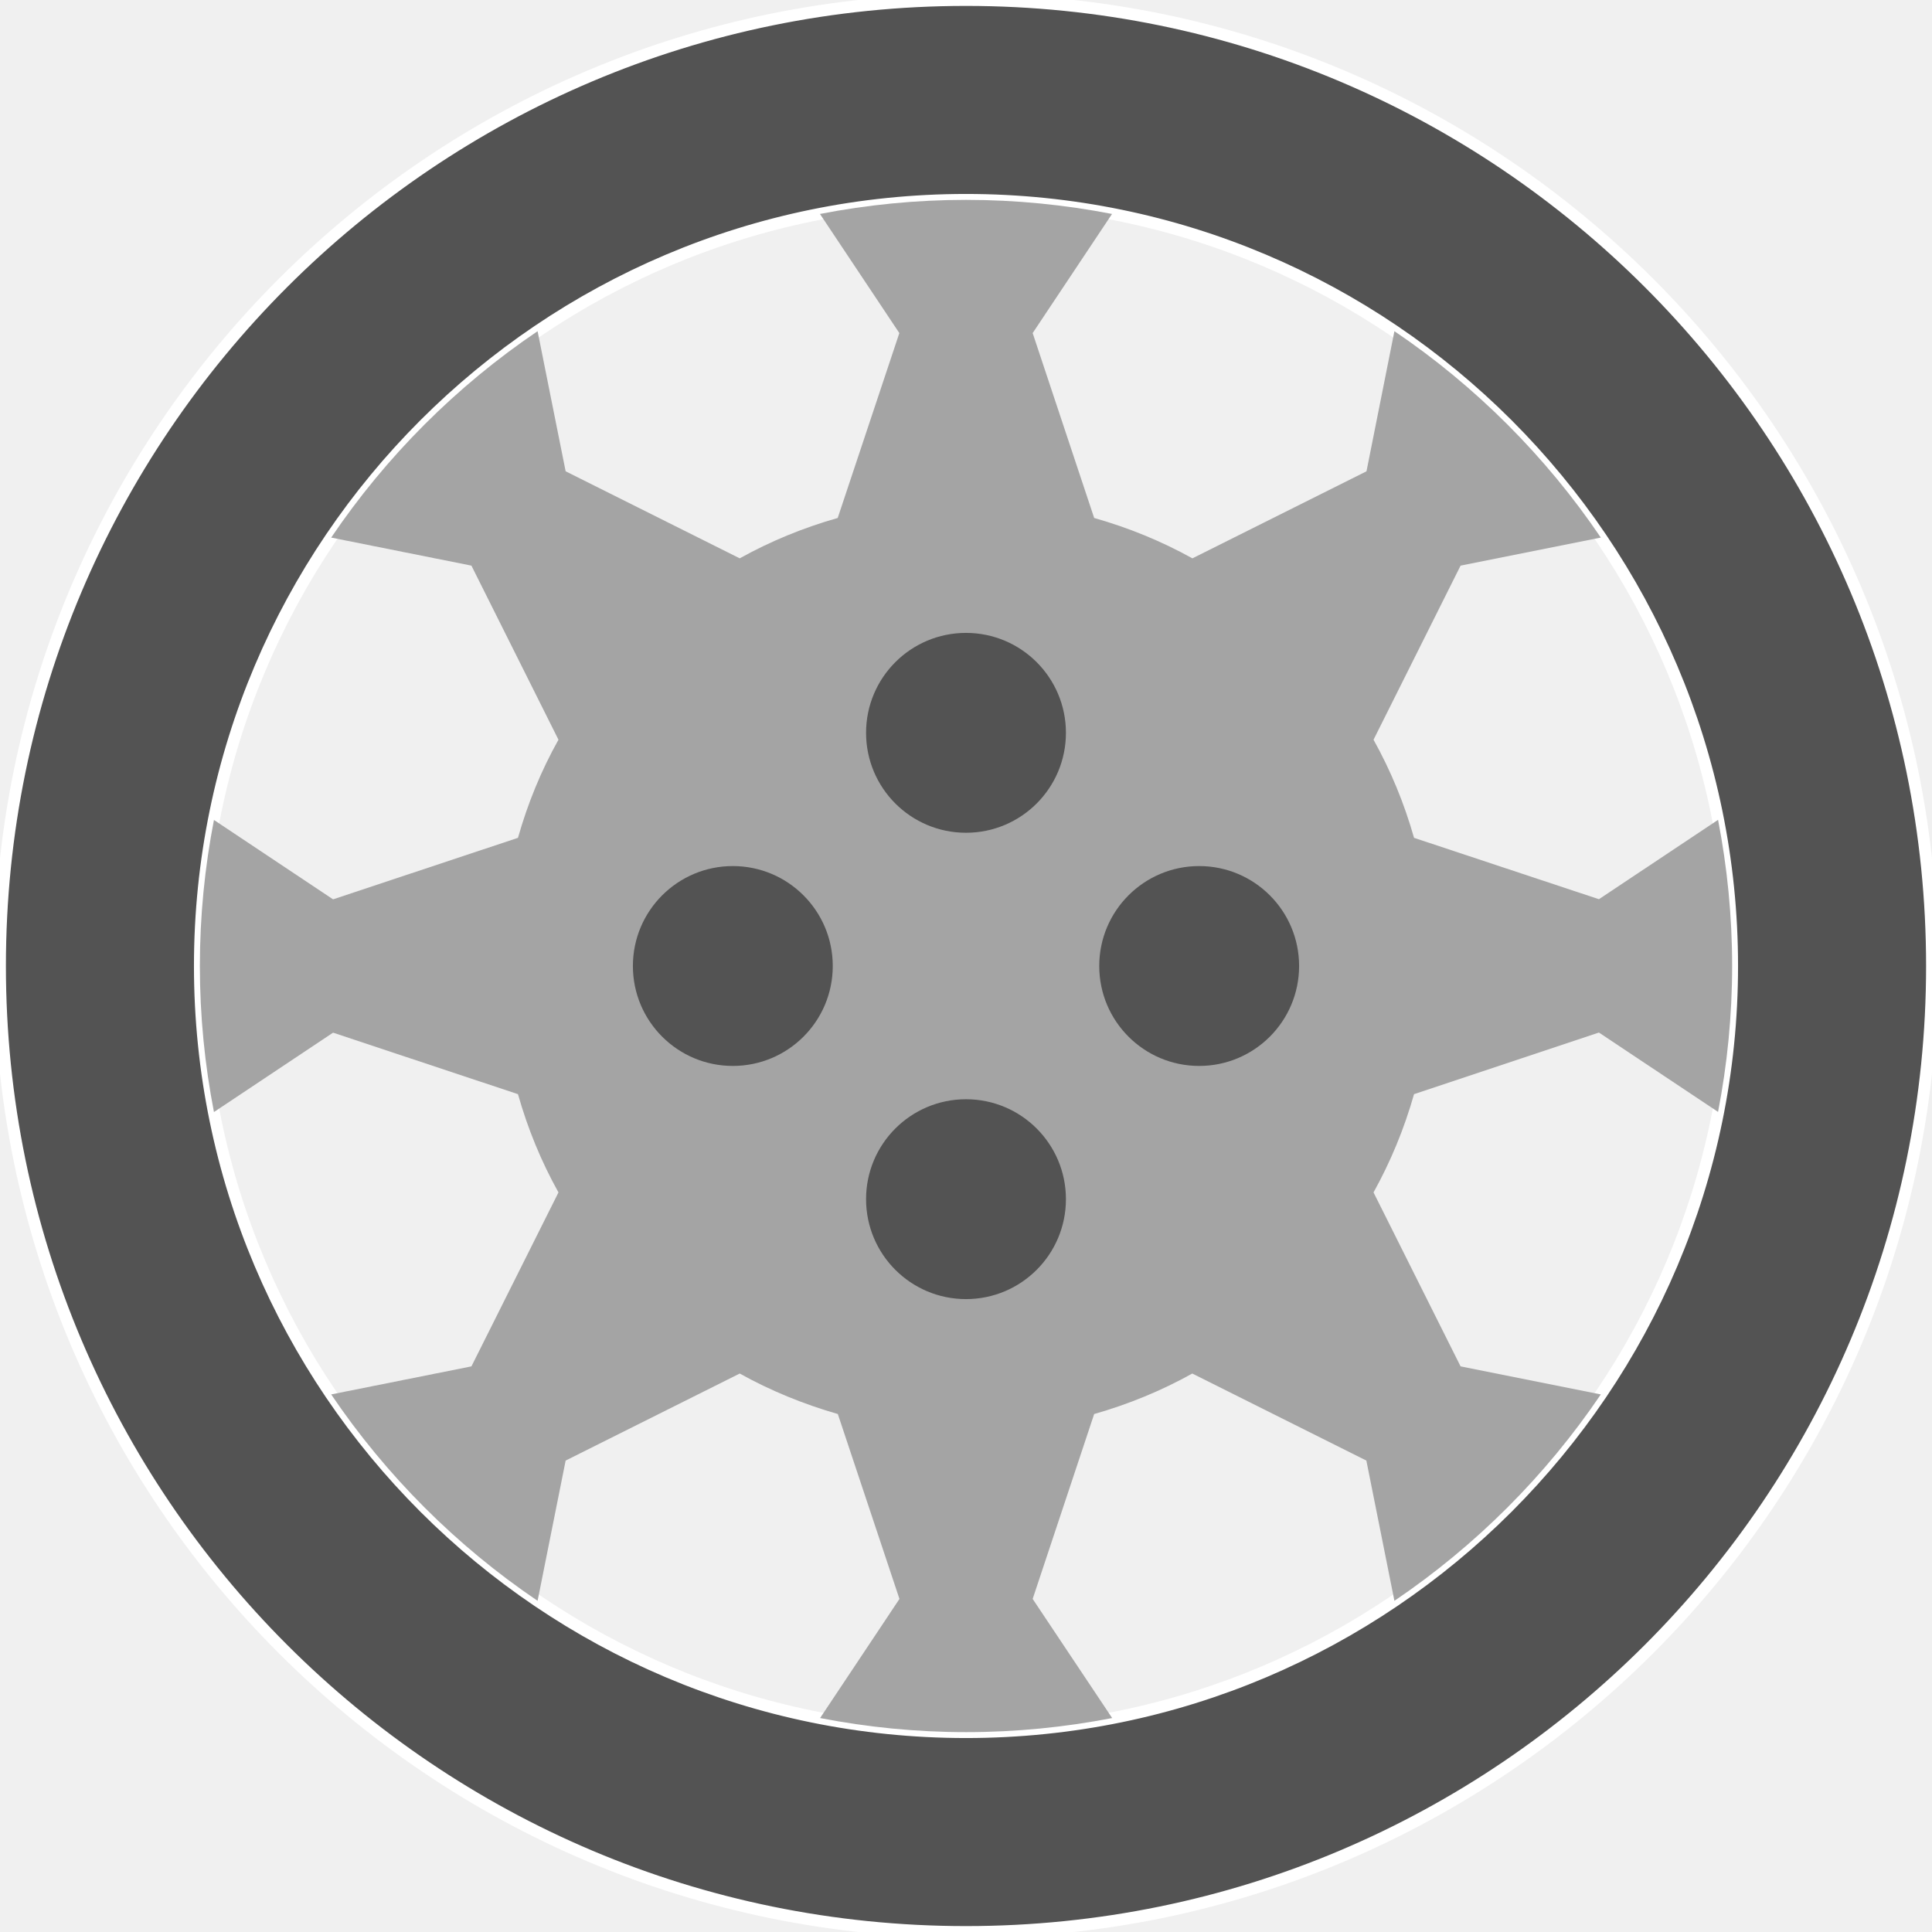
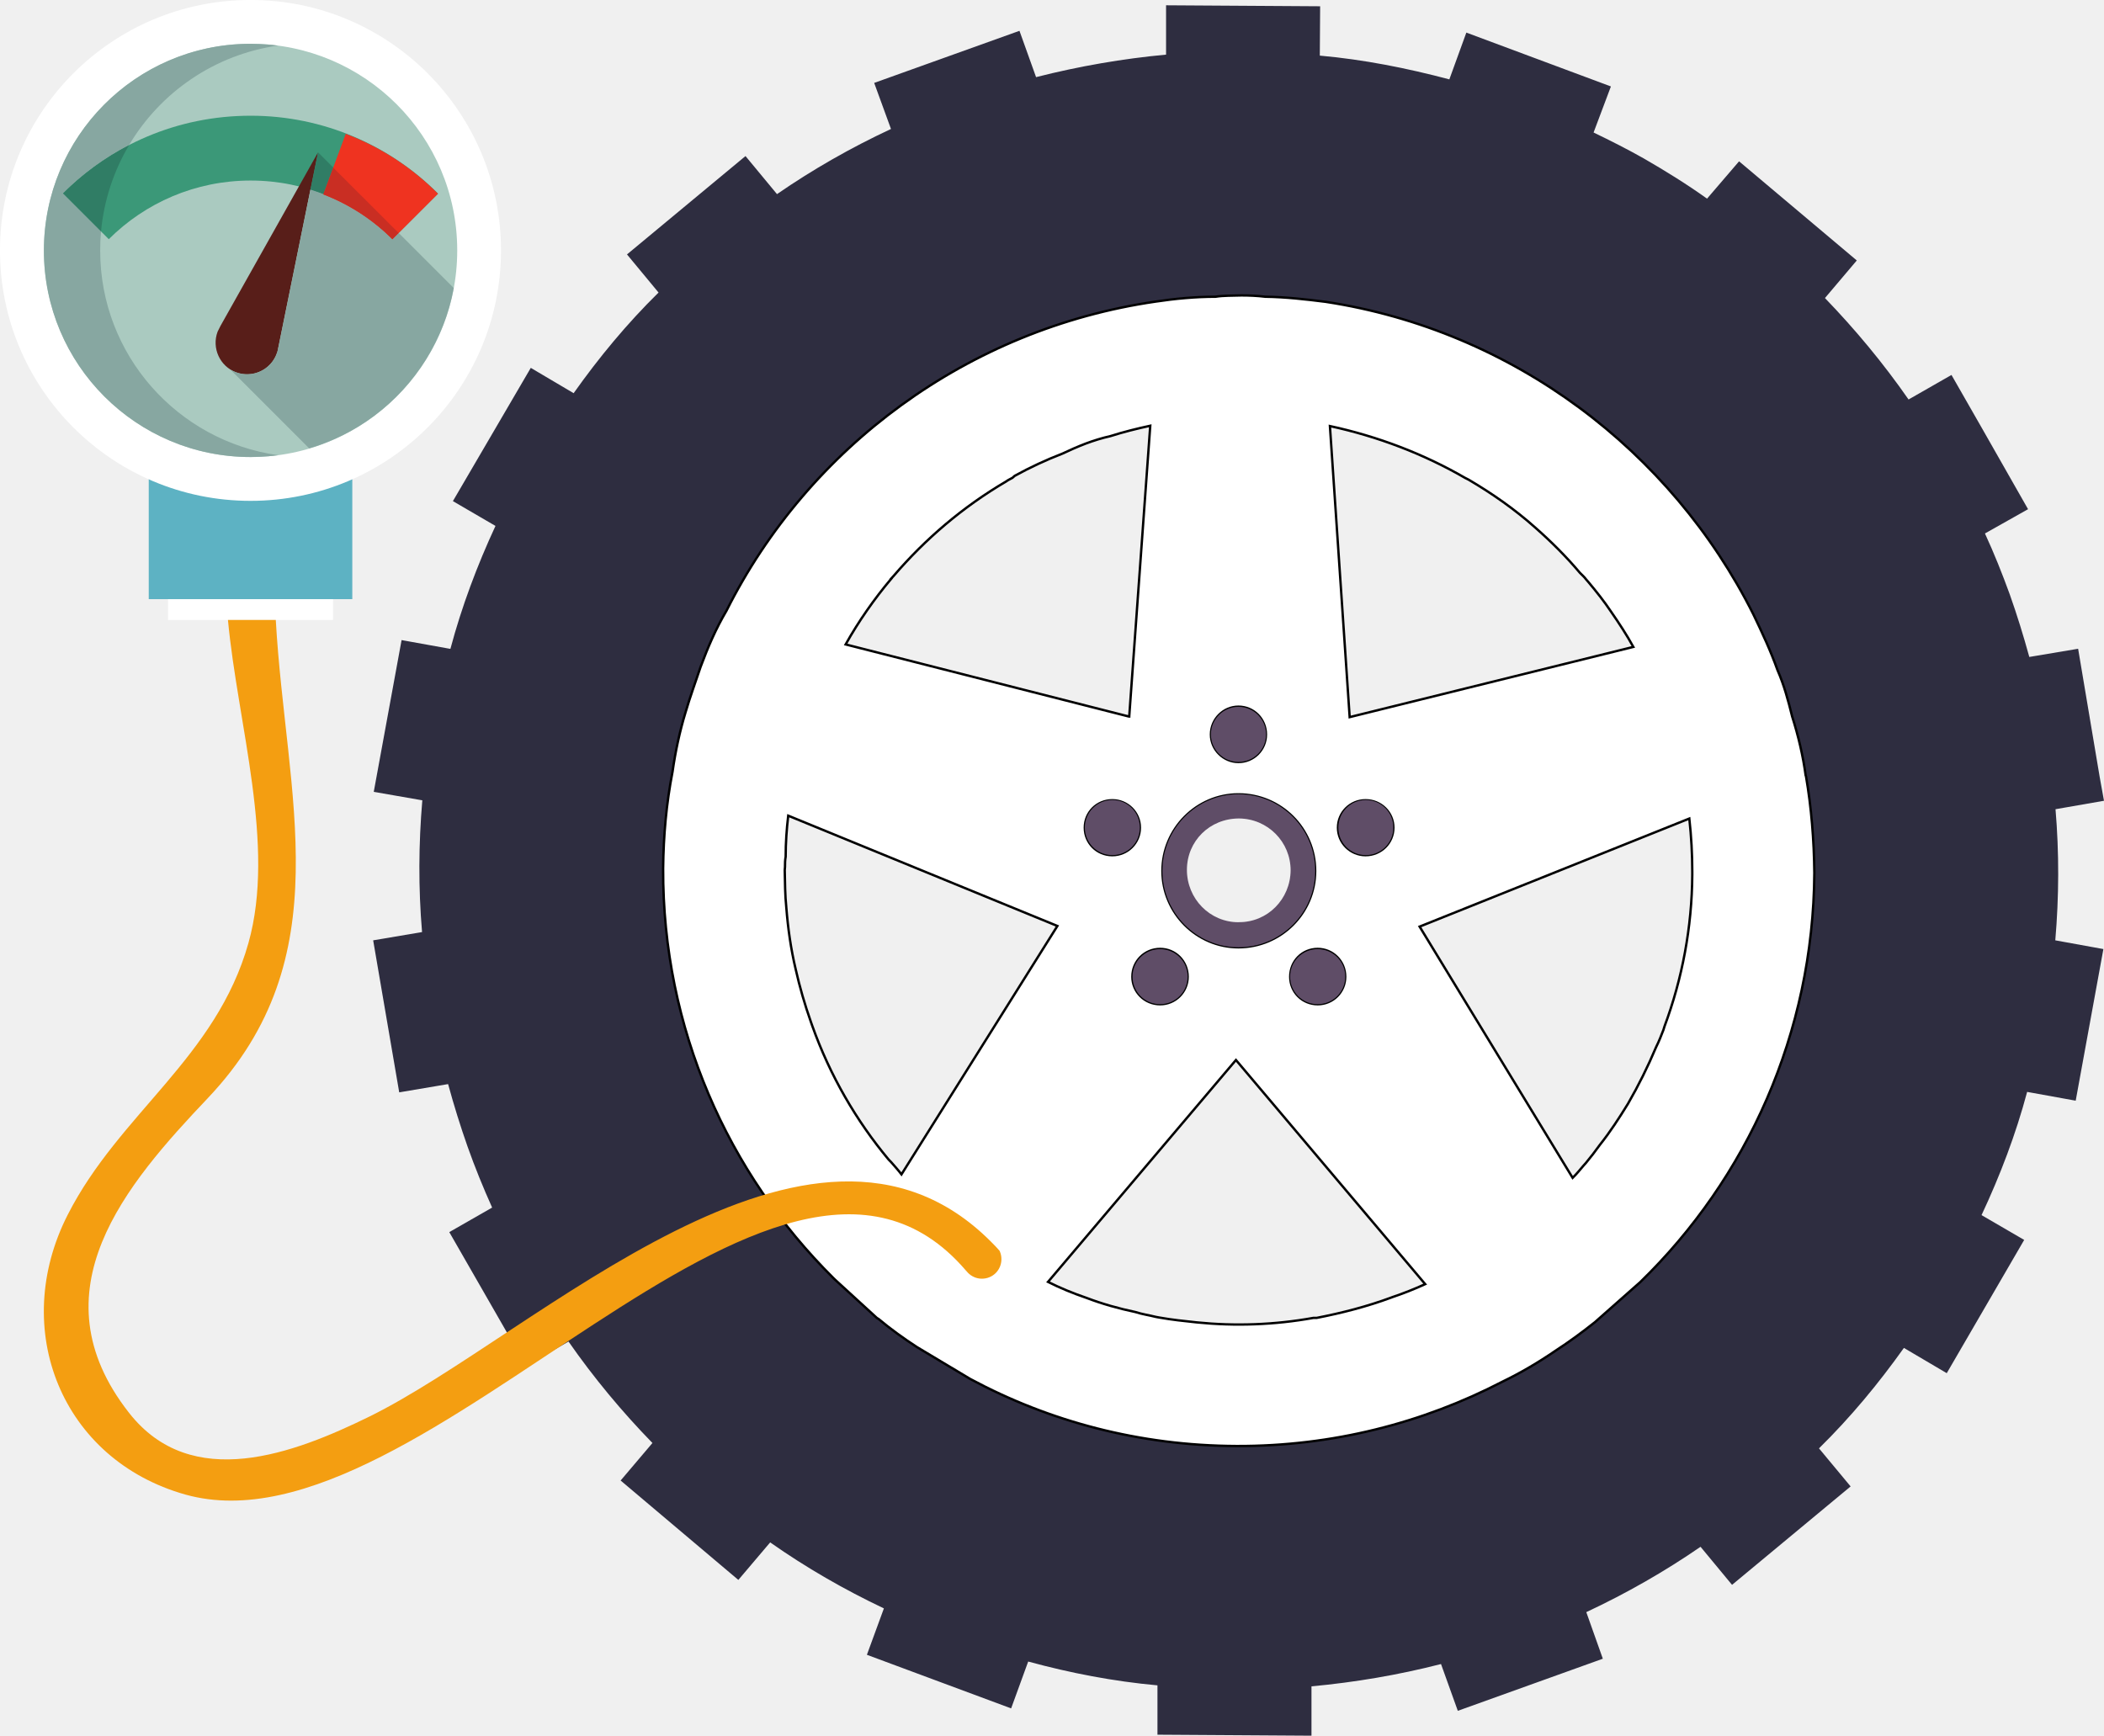
- <svg xmlns="http://www.w3.org/2000/svg" height="24" width="24" version="1.1" id="Layer_1" viewBox="0 0 15.36 15.36" xml:space="preserve">
-   <defs id="defs10652">
- 	
- 	
- 	
- </defs>
-   <path style="fill:#535353;stroke-width:0.094;stroke:#ffffff;stroke-opacity:1;stroke-dasharray:none" d="m 7.68,13.771 c -3.359,0 -6.091,-2.732 -6.091,-6.091 0,-3.359 2.732,-6.091 6.091,-6.091 3.359,0 6.091,2.732 6.091,6.091 0,3.359 -2.732,6.091 -6.091,6.091 M 7.68,0 C 3.439,0 0,3.439 0,7.68 c 0,4.241 3.439,7.68 7.68,7.68 4.241,0 7.68,-3.439 7.68,-7.68 C 15.36,3.439 11.921,0 7.68,0" id="path10633" />
-   <path style="fill:#a4a4a4;stroke-width:0.03" d="M 11.242,6.661 C 11.164,6.386 11.056,6.125 10.92,5.881 L 11.612,4.497 12.727,4.274 C 12.29,3.628 11.732,3.07 11.086,2.633 L 10.864,3.747 9.48,4.439 C 9.235,4.303 8.974,4.196 8.699,4.118 L 8.21,2.648 8.841,1.701 C 8.465,1.628 8.077,1.589 7.68,1.589 c -0.397,0 -0.785,0.039 -1.161,0.112 L 7.15,2.648 6.66,4.118 C 6.386,4.196 6.125,4.303 5.881,4.439 L 4.497,3.747 4.274,2.633 C 3.628,3.07 3.07,3.628 2.633,4.274 L 3.748,4.497 4.44,5.881 C 4.303,6.125 4.196,6.386 4.118,6.661 L 2.648,7.15 1.701,6.519 c -0.073,0.376 -0.112,0.764 -0.112,1.161 0,0.397 0.039,0.785 0.112,1.161 L 2.648,8.21 4.118,8.699 C 4.196,8.974 4.303,9.235 4.44,9.48 L 3.748,10.863 2.633,11.086 c 0.437,0.646 0.995,1.204 1.641,1.641 l 0.223,-1.115 1.384,-0.692 c 0.244,0.136 0.506,0.243 0.78,0.322 l 0.49,1.47 -0.631,0.947 c 0.376,0.073 0.764,0.112 1.161,0.112 0.397,0 0.785,-0.039 1.161,-0.112 L 8.21,12.712 8.699,11.242 c 0.274,-0.078 0.536,-0.186 0.78,-0.322 l 1.384,0.692 0.223,1.115 c 0.646,-0.437 1.204,-0.995 1.641,-1.641 L 11.612,10.863 10.92,9.48 C 11.056,9.235 11.164,8.974 11.242,8.699 l 1.47,-0.49 0.947,0.631 c 0.073,-0.376 0.112,-0.764 0.112,-1.161 0,-0.397 -0.039,-0.785 -0.112,-1.161 l -0.947,0.631 z" id="path10635" />
-   <g id="g10645" transform="scale(0.03)">
-     <path style="fill:#535353" d="m 282.483,317.793 c 0,14.627 -11.855,26.483 -26.483,26.483 -14.627,0 -26.483,-11.855 -26.483,-26.483 0,-14.627 11.855,-26.483 26.483,-26.483 14.627,0 26.483,11.856 26.483,26.483" id="path10637" />
-     <path style="fill:#535353" d="m 344.276,256 c 0,14.627 -11.855,26.483 -26.483,26.483 -14.628,0 -26.483,-11.856 -26.483,-26.483 0,-14.627 11.855,-26.483 26.483,-26.483 14.628,0 26.483,11.856 26.483,26.483" id="path10639" />
-     <path style="fill:#535353" d="m 282.483,194.207 c 0,14.627 -11.855,26.483 -26.483,26.483 -14.627,0 -26.483,-11.855 -26.483,-26.483 0,-14.628 11.855,-26.483 26.483,-26.483 14.627,0 26.483,11.856 26.483,26.483" id="path10641" />
-     <path style="fill:#535353" d="m 220.69,256 c 0,14.627 -11.855,26.483 -26.483,26.483 -14.628,0 -26.483,-11.856 -26.483,-26.483 0,-14.627 11.855,-26.483 26.483,-26.483 14.628,0 26.483,11.856 26.483,26.483" id="path10643" />
+ <svg xmlns="http://www.w3.org/2000/svg" width="32.063mm" height="26.458mm" viewBox="0 0 32.063 26.458" version="1.1" id="svg8105">
+   <defs id="defs8102" />
+   <g id="layer1" transform="translate(42.40271,-24.22839)">
+     <g id="g2644">
+       <path id="path190" style="fill:#2e2d40;fill-opacity:1;fill-rule:nonzero;stroke:none;stroke-width:0.036" d="m -17.409,43.766 -0.687,0.614 c -0.195,0.149 -0.393,0.298 -0.607,0.435 -0.251,0.172 -0.528,0.336 -0.805,0.47 -1.214,0.634 -2.592,0.985 -4.051,0.981 -1.476,-0.004 -2.851,-0.374 -4.057,-1.019 l -0.813,-0.488 c -0.194,-0.13 -0.401,-0.275 -0.584,-0.431 l -0.027,-0.011 -0.634,-0.581 -0.03,-0.03 c -1.6,-1.596 -2.604,-3.803 -2.592,-6.241 0.004,-0.504 0.049,-0.989 0.141,-1.474 0.046,-0.309 0.111,-0.61 0.199,-0.904 0.069,-0.233 0.157,-0.473 0.234,-0.699 0.11,-0.298 0.232,-0.577 0.392,-0.851 1.253,-2.493 3.681,-4.298 6.544,-4.711 0.294,-0.045 0.607,-0.077 0.912,-0.077 0.126,-0.019 0.253,-0.015 0.39,-0.019 0.126,0 0.241,0.003 0.367,0.019 0.305,0.008 0.614,0.042 0.92,0.081 2.859,0.438 5.267,2.268 6.52,4.76 0.133,0.279 0.263,0.562 0.367,0.855 0.098,0.225 0.163,0.462 0.224,0.702 0.092,0.294 0.168,0.607 0.206,0.909 0.085,0.48 0.122,0.977 0.127,1.477 -0.011,2.446 -1.032,4.657 -2.653,6.234 z m 6.328,-7.204 0.741,-0.129 -0.066,-0.366 -0.328,-1.951 -0.744,0.125 c -0.089,-0.324 -0.187,-0.641 -0.298,-0.954 -0.114,-0.313 -0.236,-0.621 -0.378,-0.928 l 0.657,-0.37 -0.695,-1.221 -0.472,-0.825 -0.654,0.374 c -0.385,-0.554 -0.813,-1.068 -1.274,-1.546 l 0.485,-0.573 -1.794,-1.511 -0.488,0.569 c -0.309,-0.221 -0.63,-0.42 -0.961,-0.611 -0.249,-0.141 -0.512,-0.274 -0.768,-0.397 l 0.264,-0.702 -2.203,-0.821 -0.259,0.713 c -0.646,-0.171 -1.302,-0.302 -1.974,-0.362 l 0.005,-0.752 -2.348,-0.015 v 0.752 c -0.657,0.061 -1.325,0.176 -1.981,0.343 l -0.253,-0.706 -2.214,0.794 0.256,0.702 c -0.615,0.287 -1.195,0.619 -1.737,0.993 l -0.48,-0.58 -1.806,1.499 0.481,0.581 c -0.481,0.473 -0.908,0.989 -1.294,1.534 l -0.653,-0.386 -1.187,2.031 0.649,0.378 c -0.278,0.599 -0.515,1.229 -0.687,1.874 l -0.744,-0.134 -0.424,2.313 0.74,0.129 c -0.057,0.665 -0.061,1.336 -0.004,2.008 l -0.745,0.126 0.397,2.317 0.745,-0.126 c 0.088,0.324 0.187,0.641 0.297,0.954 0.111,0.313 0.237,0.623 0.374,0.928 l -0.653,0.374 1.065,1.855 0.103,0.187 0.649,-0.374 c 0.385,0.553 0.817,1.072 1.279,1.546 l -0.485,0.572 1.794,1.515 0.485,-0.572 c 0.546,0.384 1.13,0.72 1.733,1.006 l -0.259,0.707 2.198,0.817 0.26,-0.714 c 0.645,0.176 1.301,0.302 1.97,0.363 v 0.752 l 2.347,0.015 v -0.752 c 0.657,-0.061 1.32,-0.172 1.974,-0.34 l 0.256,0.713 2.21,-0.794 -0.252,-0.71 c 0.611,-0.286 1.199,-0.622 1.741,-0.996 l 0.48,0.58 1.807,-1.5 -0.482,-0.58 c 0.482,-0.474 0.905,-0.985 1.294,-1.531 l 0.653,0.385 1.18,-2.031 -0.65,-0.378 c 0.283,-0.603 0.523,-1.233 0.695,-1.878 l 0.74,0.134 0.422,-2.311 -0.733,-0.133 c 0.057,-0.664 0.06,-1.336 0.003,-2.004" />
+       <path id="path192" style="fill:#ffffff;fill-opacity:1;fill-rule:nonzero;stroke:none;stroke-width:0.036" d="m -25.453,36.422 c -0.232,0 -0.419,0.187 -0.419,0.421 0,0.232 0.187,0.419 0.419,0.419 0.233,0 0.42,-0.187 0.42,-0.419 0,-0.234 -0.187,-0.421 -0.42,-0.421 z m 0.729,2.271 c -0.233,0 -0.42,0.187 -0.42,0.419 0,0.234 0.187,0.42 0.42,0.42 0.233,0 0.42,-0.186 0.42,-0.42 0,-0.233 -0.187,-0.419 -0.42,-0.419 z m 1.195,-2.851 c 0.233,0 0.421,-0.187 0.421,-0.42 0,-0.232 -0.187,-0.42 -0.421,-0.42 -0.229,0 -0.42,0.188 -0.42,0.42 0,0.233 0.191,0.42 0.42,0.42 z m 0,2.443 c -0.438,0 -0.786,-0.359 -0.786,-0.798 0,-0.439 0.348,-0.783 0.794,-0.783 0.438,0.004 0.786,0.356 0.786,0.791 -0.004,0.438 -0.351,0.794 -0.794,0.789 z m 1.169,-0.782 c 0,-0.645 -0.524,-1.169 -1.169,-1.169 -0.637,0 -1.16,0.524 -1.16,1.169 0,0.641 0.523,1.164 1.16,1.164 0.645,0 1.169,-0.523 1.169,-1.164 z m 0.037,1.191 c -0.233,0 -0.42,0.187 -0.42,0.419 0,0.234 0.187,0.42 0.42,0.42 0.234,0 0.421,-0.186 0.421,-0.42 0,-0.233 -0.187,-0.419 -0.421,-0.419 z m 0.734,-2.271 c -0.234,0 -0.419,0.187 -0.419,0.421 0,0.232 0.186,0.419 0.419,0.419 0.233,0 0.42,-0.187 0.42,-0.419 0,-0.234 -0.187,-0.421 -0.42,-0.421" />
+       <path id="path194" style="fill:#ffffff;fill-opacity:1;fill-rule:nonzero;stroke:#000000;stroke-width:0.036;stroke-opacity:1" d="m -16.614,37.562 c -0.005,0.799 -0.152,1.582 -0.424,2.312 l -0.015,0.049 c -0.034,0.089 -0.069,0.178 -0.113,0.266 -0.124,0.295 -0.266,0.581 -0.428,0.862 -0.134,0.217 -0.271,0.429 -0.429,0.627 -0.07,0.098 -0.139,0.187 -0.212,0.275 l -0.035,0.039 c -0.054,0.064 -0.107,0.129 -0.167,0.188 l -2.332,-3.829 4.11,-1.647 c 0.03,0.271 0.045,0.543 0.045,0.808 z m -4.583,6.441 c -0.375,0.139 -0.759,0.237 -1.139,0.311 h -0.049 c -0.597,0.108 -1.198,0.128 -1.779,0.069 -0.193,-0.02 -0.38,-0.04 -0.572,-0.074 l -0.054,-0.01 c -0.098,-0.025 -0.203,-0.039 -0.311,-0.074 -0.255,-0.054 -0.503,-0.123 -0.749,-0.217 -0.202,-0.069 -0.394,-0.148 -0.582,-0.242 l 2.864,-3.382 2.884,3.416 c -0.162,0.074 -0.336,0.143 -0.512,0.202 z M -28.665,42.127 c -0.049,-0.064 -0.103,-0.124 -0.158,-0.187 l -0.039,-0.04 c -0.488,-0.586 -0.892,-1.276 -1.164,-2.041 l -0.019,-0.054 c -0.094,-0.266 -0.172,-0.537 -0.232,-0.803 -0.074,-0.311 -0.118,-0.626 -0.143,-0.941 -0.02,-0.192 -0.02,-0.384 -0.024,-0.572 l 0.004,-0.049 v -0.006 c 0,-0.044 0,-0.098 0.01,-0.148 0,-0.212 0.015,-0.424 0.039,-0.626 l 4.102,1.681 z m -0.158,-9.079 0.04,-0.044 c 0.482,-0.561 1.05,-1.049 1.715,-1.439 0.025,-0.02 0.059,-0.034 0.094,-0.054 l 0.034,-0.03 c 0.232,-0.128 0.474,-0.241 0.73,-0.34 0.114,-0.054 0.227,-0.104 0.355,-0.153 0.118,-0.044 0.246,-0.084 0.375,-0.113 0.201,-0.064 0.404,-0.114 0.606,-0.158 l -0.32,4.426 v 0.006 h -0.005 l -4.317,-1.099 c 0.197,-0.351 0.434,-0.691 0.695,-1.001 z m 3.371,4.214 c -0.236,0 -0.419,-0.187 -0.419,-0.419 0,-0.232 0.183,-0.418 0.419,-0.418 0.232,0 0.42,0.187 0.42,0.418 0,0.232 -0.188,0.419 -0.42,0.419 z m 0.729,1.429 c 0.232,0 0.419,0.187 0.419,0.424 0,0.232 -0.188,0.419 -0.419,0.419 -0.236,0 -0.423,-0.187 -0.423,-0.419 0,-0.237 0.187,-0.424 0.423,-0.424 z m 1.193,-2.356 c 0.647,0 1.169,0.522 1.169,1.168 0,0.641 -0.523,1.163 -1.169,1.163 -0.635,0 -1.158,-0.522 -1.158,-1.163 0,-0.646 0.523,-1.168 1.158,-1.168 z m 0,-1.336 c 0.232,0 0.419,0.187 0.419,0.424 0,0.232 -0.187,0.419 -0.419,0.419 -0.226,0 -0.419,-0.187 -0.419,-0.419 0,-0.236 0.192,-0.424 0.419,-0.424 z m 1.627,4.116 c 0,0.232 -0.187,0.419 -0.419,0.419 -0.236,0 -0.419,-0.187 -0.419,-0.419 0,-0.237 0.183,-0.424 0.419,-0.424 0.231,0 0.419,0.187 0.419,0.424 z m 0.734,-2.272 c 0,0.232 -0.188,0.419 -0.424,0.419 -0.231,0 -0.42,-0.187 -0.42,-0.419 0,-0.232 0.188,-0.418 0.42,-0.418 0.236,0 0.424,0.187 0.424,0.418 z m 1.099,-5.328 0.049,0.025 c 0.36,0.212 0.7,0.449 1.015,0.73 0.241,0.212 0.473,0.443 0.68,0.689 0.035,0.035 0.069,0.065 0.094,0.1 l 0.034,0.039 c 0.123,0.147 0.242,0.296 0.35,0.458 0.119,0.172 0.232,0.344 0.336,0.532 l -4.323,1.07 -0.301,-4.436 c 0.729,0.158 1.429,0.424 2.065,0.793 z m 5.185,4.54 c -0.04,-0.301 -0.113,-0.611 -0.207,-0.907 -0.06,-0.242 -0.123,-0.479 -0.223,-0.706 -0.103,-0.29 -0.236,-0.576 -0.369,-0.852 -1.252,-2.494 -3.658,-4.323 -6.515,-4.761 -0.306,-0.039 -0.616,-0.074 -0.922,-0.078 -0.129,-0.015 -0.242,-0.02 -0.365,-0.02 -0.137,0.005 -0.265,0 -0.393,0.02 -0.301,0 -0.616,0.029 -0.912,0.074 -2.859,0.414 -5.289,2.218 -6.541,4.712 -0.163,0.276 -0.281,0.552 -0.393,0.852 -0.074,0.222 -0.163,0.463 -0.232,0.7 -0.088,0.29 -0.153,0.591 -0.197,0.902 -0.094,0.483 -0.138,0.972 -0.143,1.474 -0.01,2.44 0.99,4.647 2.592,6.24 l 0.03,0.029 0.636,0.582 0.025,0.015 c 0.182,0.153 0.389,0.301 0.586,0.429 l 0.814,0.487 c 1.202,0.645 2.577,1.015 4.056,1.02 1.459,0.005 2.835,-0.35 4.052,-0.981 0.276,-0.133 0.552,-0.296 0.803,-0.468 0.213,-0.138 0.414,-0.286 0.606,-0.439 l 0.691,-0.611 c 1.622,-1.577 2.637,-3.79 2.652,-6.235 -0.005,-0.503 -0.045,-0.996 -0.128,-1.479" />
+       <path id="path196" style="fill:#5f4d67;fill-opacity:1;fill-rule:nonzero;stroke:none;stroke-width:0.036" d="m -23.109,35.421 c 0,0.233 -0.187,0.42 -0.421,0.42 -0.229,0 -0.42,-0.187 -0.42,-0.42 0,-0.232 0.191,-0.42 0.42,-0.42 0.233,0 0.421,0.188 0.421,0.42" />
+       <path id="path198" style="fill:#5f4d67;fill-opacity:1;fill-rule:nonzero;stroke:none;stroke-width:0.036" d="m -25.032,36.842 c 0,0.232 -0.187,0.419 -0.42,0.419 -0.232,0 -0.419,-0.187 -0.419,-0.419 0,-0.234 0.187,-0.421 0.419,-0.421 0.233,0 0.42,0.187 0.42,0.421" />
+       <path id="path200" style="fill:#5f4d67;fill-opacity:1;fill-rule:nonzero;stroke:none;stroke-width:0.036" d="m -24.304,39.113 c 0,0.234 -0.187,0.42 -0.42,0.42 -0.233,0 -0.42,-0.186 -0.42,-0.42 0,-0.233 0.187,-0.419 0.42,-0.419 0.233,0 0.42,0.187 0.42,0.419" />
+       <path id="path202" style="fill:#5f4d67;fill-opacity:1;fill-rule:nonzero;stroke:none;stroke-width:0.036" d="m -21.902,39.113 c 0,0.234 -0.187,0.42 -0.421,0.42 -0.233,0 -0.42,-0.186 -0.42,-0.42 0,-0.233 0.187,-0.419 0.42,-0.419 0.234,0 0.421,0.187 0.421,0.419" />
+       <path id="path204" style="fill:#5f4d67;fill-opacity:1;fill-rule:nonzero;stroke:none;stroke-width:0.036" d="m -21.169,36.842 c 0,0.232 -0.187,0.419 -0.42,0.419 -0.234,0 -0.419,-0.187 -0.419,-0.419 0,-0.234 0.186,-0.421 0.419,-0.421 0.233,0 0.42,0.187 0.42,0.421" />
+       <path id="path206" style="fill:#5f4d67;fill-opacity:1;fill-rule:nonzero;stroke:none;stroke-width:0.036" d="m -23.529,38.284 c -0.438,0 -0.786,-0.359 -0.786,-0.798 0,-0.439 0.348,-0.783 0.794,-0.783 0.438,0.004 0.786,0.356 0.786,0.791 -0.004,0.438 -0.351,0.794 -0.794,0.789 z m 0,-1.951 c -0.637,0 -1.16,0.524 -1.16,1.169 0,0.641 0.523,1.164 1.16,1.164 0.645,0 1.169,-0.523 1.169,-1.164 0,-0.645 -0.524,-1.169 -1.169,-1.169" />
+       <path id="path208" style="fill:#5db2c3;fill-opacity:1;fill-rule:nonzero;stroke:none;stroke-width:0.036" d="m -40.136,33.36 h 3.102 v -2.422 h -3.102 z" />
+       <path id="path210" style="fill:#ffffff;fill-opacity:1;fill-rule:nonzero;stroke:none;stroke-width:0.036" d="m -34.768,28.045 c 0,2.108 -1.71,3.817 -3.817,3.817 -2.108,0 -3.818,-1.709 -3.818,-3.817 0,-2.109 1.71,-3.817 3.818,-3.817 2.108,0 3.817,1.708 3.817,3.817" />
+       <path id="path212" style="fill:#aacac0;fill-opacity:1;fill-rule:nonzero;stroke:none;stroke-width:0.036" d="m -35.435,28.045 c 0,1.739 -1.411,3.149 -3.149,3.149 -1.739,0 -3.149,-1.41 -3.149,-3.149 0,-1.739 1.41,-3.149 3.149,-3.149 1.739,0 3.149,1.41 3.149,3.149" />
+       <path id="path214" style="fill:#3b9878;fill-opacity:1;fill-rule:nonzero;stroke:none;stroke-width:0.036" d="m -35.727,27.179 -0.696,0.695 c -0.553,-0.553 -1.317,-0.894 -2.16,-0.894 -0.844,0 -1.608,0.341 -2.162,0.894 l -0.698,-0.698 c 0.733,-0.734 1.741,-1.184 2.86,-1.184 1.114,0 2.125,0.455 2.856,1.187" />
+       <path id="path216" style="fill:#ef3320;fill-opacity:1;fill-rule:nonzero;stroke:none;stroke-width:0.036" d="m -35.727,27.181 -0.696,0.695 c -0.298,-0.298 -0.656,-0.531 -1.054,-0.684 l 0.343,-0.924 c 0.535,0.203 1.012,0.516 1.406,0.913" />
+       <path id="path218" style="fill:#581e19;fill-opacity:1;fill-rule:nonzero;stroke:none;stroke-width:0.036" d="m -38.186,29.619 c -0.093,0.25 -0.37,0.376 -0.619,0.284 -0.248,-0.092 -0.374,-0.37 -0.282,-0.619 l 0.044,-0.088 1.486,-2.644 -0.605,2.973 c -0.004,0.032 -0.013,0.063 -0.025,0.095" />
+       <path id="path220" style="fill:#d3d8d7;fill-opacity:1;fill-rule:nonzero;stroke:none;stroke-width:0.036" d="m -36.697,30.565 c 0.62,-0.465 1.063,-1.154 1.209,-1.946 l 8.06e-4,8.06e-4 c -0.145,0.792 -0.588,1.481 -1.21,1.946" />
+       <path id="path222" style="fill:#87a7a1;fill-opacity:1;fill-rule:nonzero;stroke:none;stroke-width:0.036" d="m -37.69,31.063 -1.203,-1.203 c 0.007,0.005 0.015,0.009 0.022,0.013 0.018,0.01 0.037,0.019 0.057,0.027 0.003,0.001 0.006,0.002 0.009,0.003 0.056,0.021 0.112,0.03 0.168,0.03 0.041,0 0.081,-0.005 0.12,-0.015 0.148,-0.038 0.275,-0.144 0.331,-0.298 l 0.001,-0.004 c 0.01,-0.027 0.017,-0.052 0.021,-0.078 l 0.004,-0.015 0.489,-2.406 c 0.066,0.021 0.132,0.044 0.196,0.069 l -0.002,0.005 c 0.398,0.153 0.756,0.385 1.054,0.684 l 0.096,-0.096 0.839,0.839 c -0.146,0.793 -0.589,1.481 -1.209,1.946 -0.295,0.221 -0.63,0.391 -0.993,0.498" />
+       <path id="path224" style="fill:#307d65;fill-opacity:1;fill-rule:nonzero;stroke:none;stroke-width:0.036" d="m -37.474,27.187 c -0.064,-0.025 -0.13,-0.048 -0.196,-0.069 l 0.115,-0.567 0.231,0.231 -0.15,0.404" />
+       <path id="path226" style="fill:#c92e23;fill-opacity:1;fill-rule:nonzero;stroke:none;stroke-width:0.036" d="m -36.423,27.876 c -0.298,-0.298 -0.656,-0.531 -1.054,-0.684 l 0.002,-0.005 0.15,-0.404 0.998,0.997 -0.096,0.096" />
+       <path id="path228" style="fill:#461b17;fill-opacity:1;fill-rule:nonzero;stroke:none;stroke-width:0.036" d="m -38.637,29.933 c -0.056,0 -0.112,-0.01 -0.168,-0.03 -0.003,-0.001 -0.006,-0.002 -0.009,-0.003 0.003,0.001 0.006,0.002 0.009,0.003 0.056,0.02 0.112,0.03 0.168,0.03 0.04,0 0.08,-0.005 0.119,-0.015 -0.039,0.01 -0.079,0.015 -0.12,0.015 m -0.234,-0.061 c -0.007,-0.004 -0.015,-0.009 -0.022,-0.013 l -0.003,-0.003 c 0.008,0.006 0.016,0.011 0.025,0.016 m 0.686,-0.256 0.021,-0.078 c -0.004,0.026 -0.012,0.051 -0.021,0.078" />
+       <path id="path230" style="fill:#ffffff;fill-opacity:1;fill-rule:nonzero;stroke:none;stroke-width:0.036" d="m -37.327,33.36 v 0.317 h -2.515 v -0.317 h 2.515" />
+       <path id="path232" style="fill:#d3d8d7;fill-opacity:1;fill-rule:nonzero;stroke:none;stroke-width:0.036" d="m -38.585,31.194 c -1.74,0 -3.149,-1.409 -3.149,-3.146 0,-3.49e-4 0,-0.001 0,-0.001 8.06e-4,1.738 1.411,3.147 3.149,3.147 0.002,0 0.005,0 0.008,0 -0.002,0 -0.005,0 -0.008,0 m 0.276,-0.012 c 0.048,-0.004 0.097,-0.01 0.144,-0.016 0.003,2.7e-4 0.005,8.07e-4 0.007,0.001 -0.049,0.006 -0.1,0.011 -0.152,0.015 m 0.143,-6.259 c -0.05,-0.007 -0.1,-0.012 -0.15,-0.016 0.054,0.004 0.107,0.01 0.159,0.015 -0.003,3.49e-4 -0.006,7.24e-4 -0.009,0.001 m -0.453,-0.028 c 0.002,0 0.003,0 0.005,0 -0.001,0 -0.003,0 -0.005,0 m 0.021,0 c 0.005,0 0.009,0 0.013,0 -0.005,0 -0.009,0 -0.013,0 m 0.021,0 c -0.003,0 -0.005,0 -0.008,0 0.002,0 0.005,0 0.008,0" />
+       <path id="path234" style="fill:#87a7a1;fill-opacity:1;fill-rule:nonzero;stroke:none;stroke-width:0.036" d="m -38.585,31.194 c -1.739,0 -3.149,-1.409 -3.149,-3.147 8.06e-4,-1.728 1.391,-3.133 3.115,-3.151 0.002,0 0.003,0 0.005,0 0.005,0 0.011,0 0.016,0 0.005,0 0.009,0 0.013,0 v 0 0 c 0.002,0 0.005,0 0.008,0 0.087,3.48e-4 0.174,0.005 0.26,0.011 0.051,0.004 0.101,0.01 0.15,0.016 -0.965,0.138 -1.79,0.711 -2.268,1.515 -0.373,0.193 -0.713,0.442 -1.008,0.737 l 0.58,0.58 c -0.009,0.096 -0.013,0.194 -0.013,0.293 0,1.59 1.18,2.902 2.711,3.118 -0.048,0.006 -0.096,0.012 -0.144,0.016 -0.088,0.007 -0.178,0.011 -0.268,0.012 -0.002,0 -0.005,0 -0.008,0" />
+       <path id="path236" style="fill:#307d65;fill-opacity:1;fill-rule:nonzero;stroke:none;stroke-width:0.036" d="m -40.863,27.756 -0.58,-0.58 c 0.295,-0.295 0.635,-0.544 1.008,-0.737 -0.233,0.392 -0.384,0.839 -0.428,1.317" />
+       <path id="path238" style="fill:#f49e11;fill-opacity:1;fill-rule:nonzero;stroke:none;stroke-width:0.036" d="m -39.578,47.007 c 3.638,1.019 8.989,-6.795 11.89,-3.42 l 0.038,0.042 c 0.053,0.053 0.126,0.088 0.21,0.088 0.169,0 0.298,-0.134 0.298,-0.298 0,-0.042 -0.008,-0.08 -0.024,-0.118 v -0.004 c -0.045,-0.054 -0.095,-0.104 -0.14,-0.149 -2.737,-2.738 -6.944,1.432 -9.471,2.672 -1.137,0.557 -2.707,1.161 -3.661,-0.061 -1.451,-1.852 -0.042,-3.482 1.203,-4.795 2.038,-2.148 1.187,-4.591 1.035,-7.287 h -0.729 c 0.148,1.588 0.732,3.435 0.312,4.925 -0.492,1.748 -1.966,2.595 -2.752,4.137 -0.893,1.748 -0.095,3.737 1.791,4.268" />
+     </g>
  </g>
</svg>
